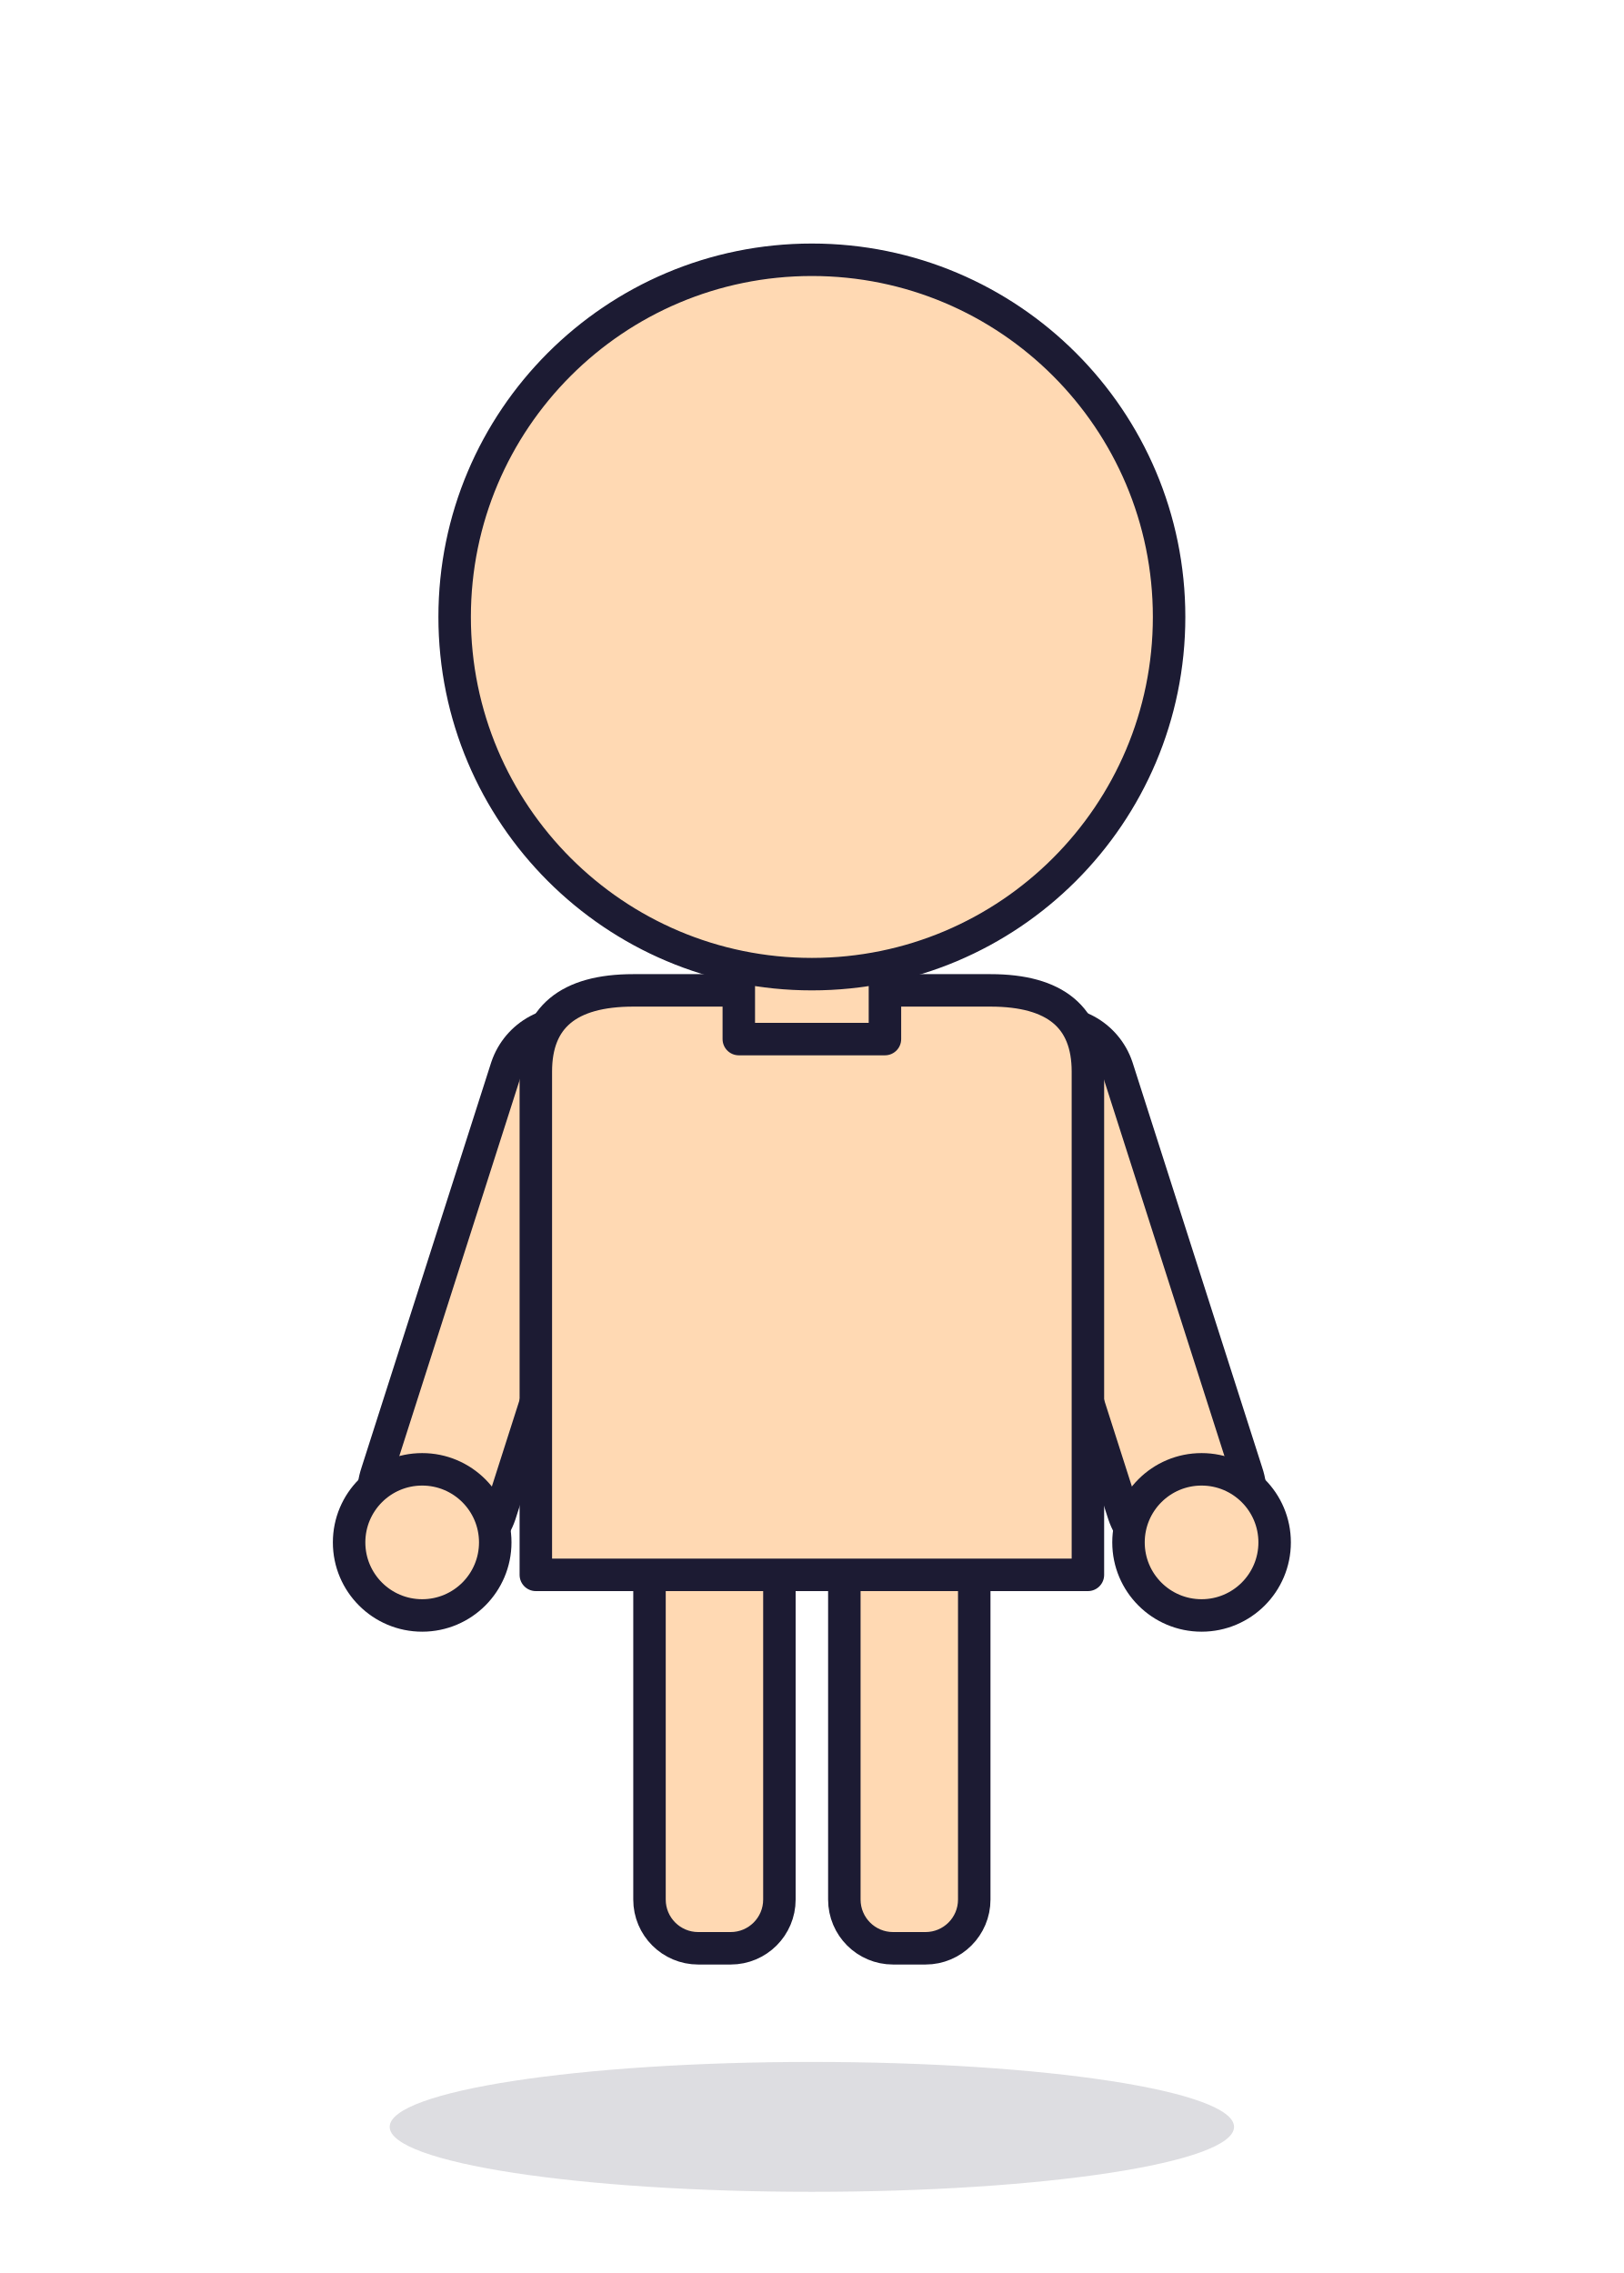
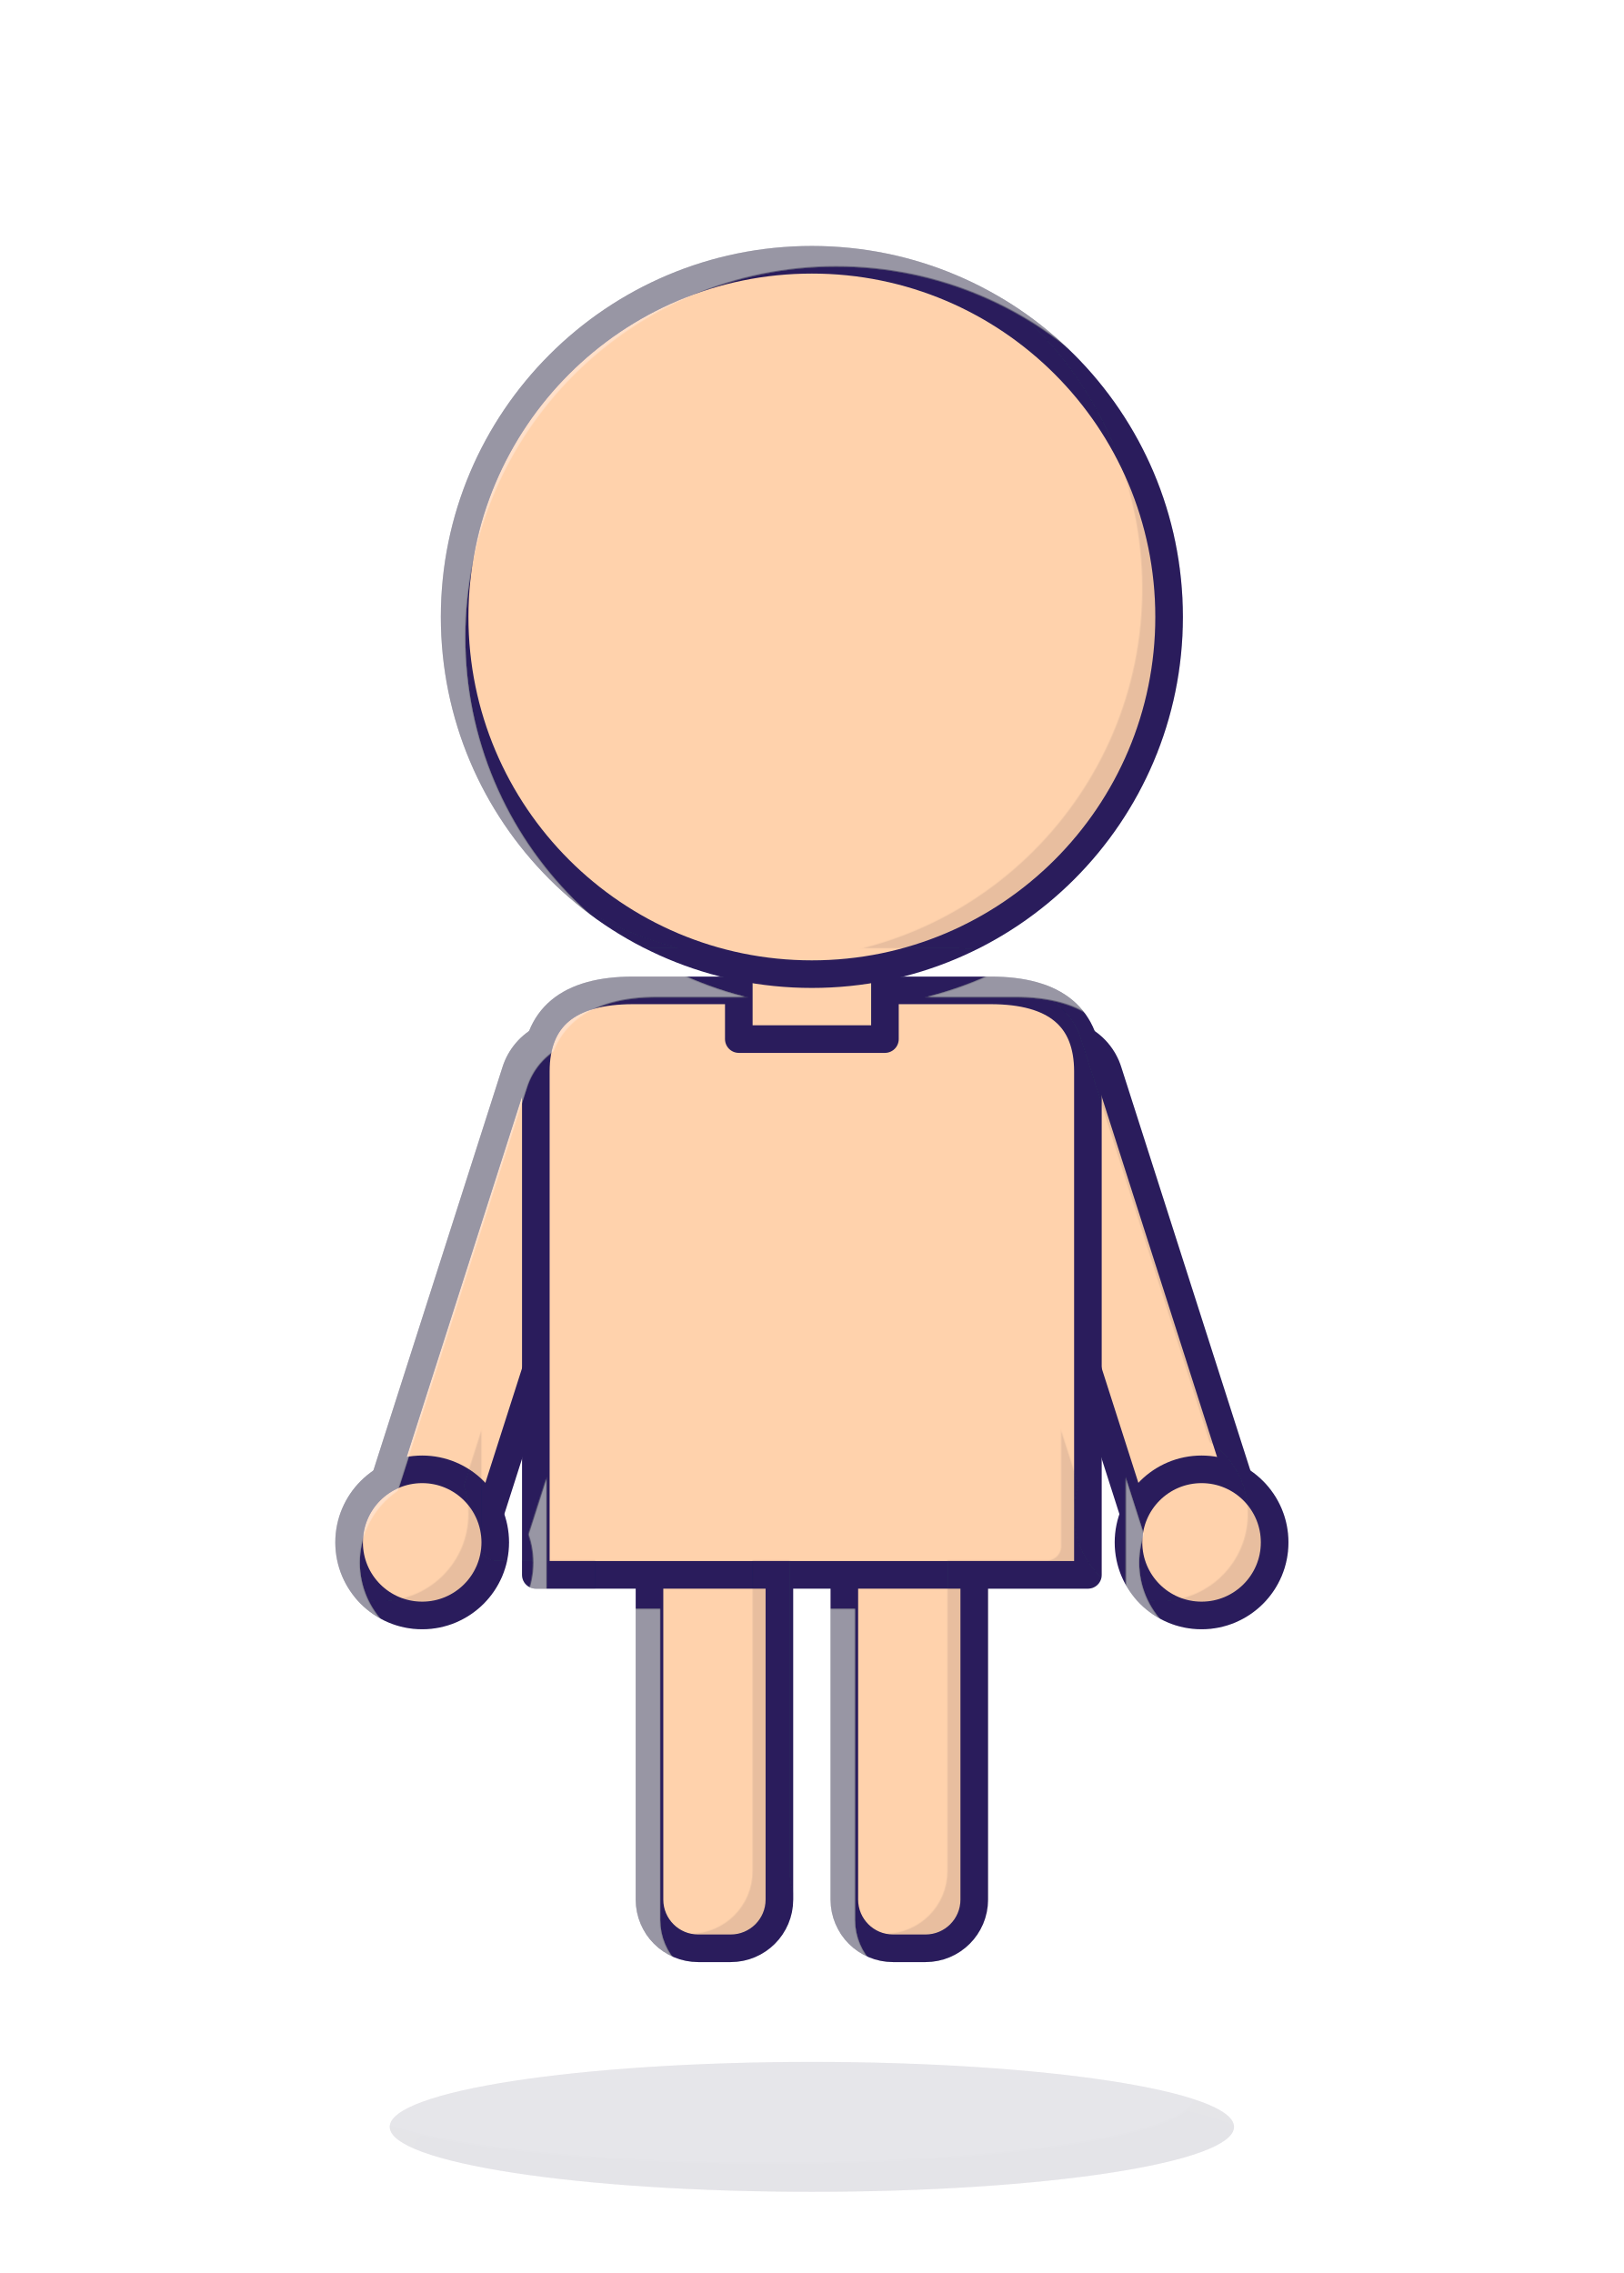
- <svg xmlns="http://www.w3.org/2000/svg" viewBox="0 0 200 280">
-   <g stroke="#1c1b33" stroke-width="4" stroke-linejoin="round" stroke-linecap="round">
-     <ellipse cx="100" cy="262" rx="52" ry="8" fill="#1c1b33" opacity=".15" stroke="none" />
-     <path d="M70 134 L54 184" fill="none" stroke-width="20" />
-     <path d="M70 134 L54 184" fill="none" stroke="#ffd9b3" stroke-width="12" />
-     <circle cx="52" cy="190" r="9" fill="#ffd9b3" />
-     <g transform="matrix(-1 0 0 1 200 0)">
-       <path d="M70 134 L54 184" fill="none" stroke-width="20" />
-       <path d="M70 134 L54 184" fill="none" stroke="#ffd9b3" stroke-width="12" />
-       <circle cx="52" cy="190" r="9" fill="#ffd9b3" />
+ <svg xmlns="http://www.w3.org/2000/svg" data-style="2d" viewBox="0 0 200 280">
+   <defs>
+     <filter id="s2d" x="-5%" y="-5%" width="110%" height="110%">
+       <feOffset in="SourceAlpha" dx="-5.0" dy="-3.5" result="a" />
+       <feComposite in="SourceAlpha" in2="a" operator="out" result="edgeS" />
+       <feFlood flood-color="#2b1f5c" flood-opacity=".2" />
+       <feComposite in2="edgeS" operator="in" result="shadow" />
+       <feOffset in="SourceAlpha" dx="3.0" dy="2.5" result="b" />
+       <feComposite in="SourceAlpha" in2="b" operator="out" result="edgeH" />
+       <feFlood flood-color="#ffffff" flood-opacity=".3" />
+       <feComposite in2="edgeH" operator="in" result="hi" />
+       <feMerge>
+         <feMergeNode in="SourceGraphic" />
+         <feMergeNode in="shadow" />
+         <feMergeNode in="hi" />
+       </feMerge>
+     </filter>
+   </defs>
+   <g filter="url(#s2d)">
+     <g stroke="#2b1f5c" stroke-width="3.4" stroke-linejoin="round" stroke-linecap="round">
+       <ellipse cx="100" cy="262" rx="52" ry="8" fill="#2b1f5c" opacity=".15" stroke="none" />
+       <path d="M70 134 L54 184" fill="none" stroke-width="17" />
+       <path d="M70 134 L54 184" fill="none" stroke="#ffd2ac" stroke-width="10.2" />
+       <circle cx="52" cy="190" r="9" fill="#ffd2ac" />
+       <g transform="matrix(-1 0 0 1 200 0)">
+         <path d="M70 134 L54 184" fill="none" stroke-width="17" />
+         <path d="M70 134 L54 184" fill="none" stroke="#ffd2ac" stroke-width="10.2" />
+         <circle cx="52" cy="190" r="9" fill="#ffd2ac" />
+       </g>
+       <rect x="80" y="184" width="16" height="56" rx="6" fill="#ffd2ac" />
+       <g transform="matrix(-1 0 0 1 200 0)">
+         <rect x="80" y="184" width="16" height="56" rx="6" fill="#ffd2ac" />
+       </g>
+       <path d="M66 132 Q66 122 78 122 H122 Q134 122 134 132 V194 H66 Z" fill="#ffd2ac" />
+       <rect x="91" y="112" width="18" height="16" fill="#ffd2ac" />
+       <circle cx="100" cy="76" r="44" fill="#ffd2ac" />
    </g>
-     <rect x="80" y="184" width="16" height="56" rx="6" fill="#ffd9b3" />
-     <g transform="matrix(-1 0 0 1 200 0)">
-       <rect x="80" y="184" width="16" height="56" rx="6" fill="#ffd9b3" />
-     </g>
-     <path d="M66 132 Q66 122 78 122 H122 Q134 122 134 132 V194 H66 Z" fill="#ffd9b3" />
-     <rect x="91" y="112" width="18" height="16" fill="#ffd9b3" />
-     <circle cx="100" cy="76" r="44" fill="#ffd9b3" />
  </g>
</svg>
